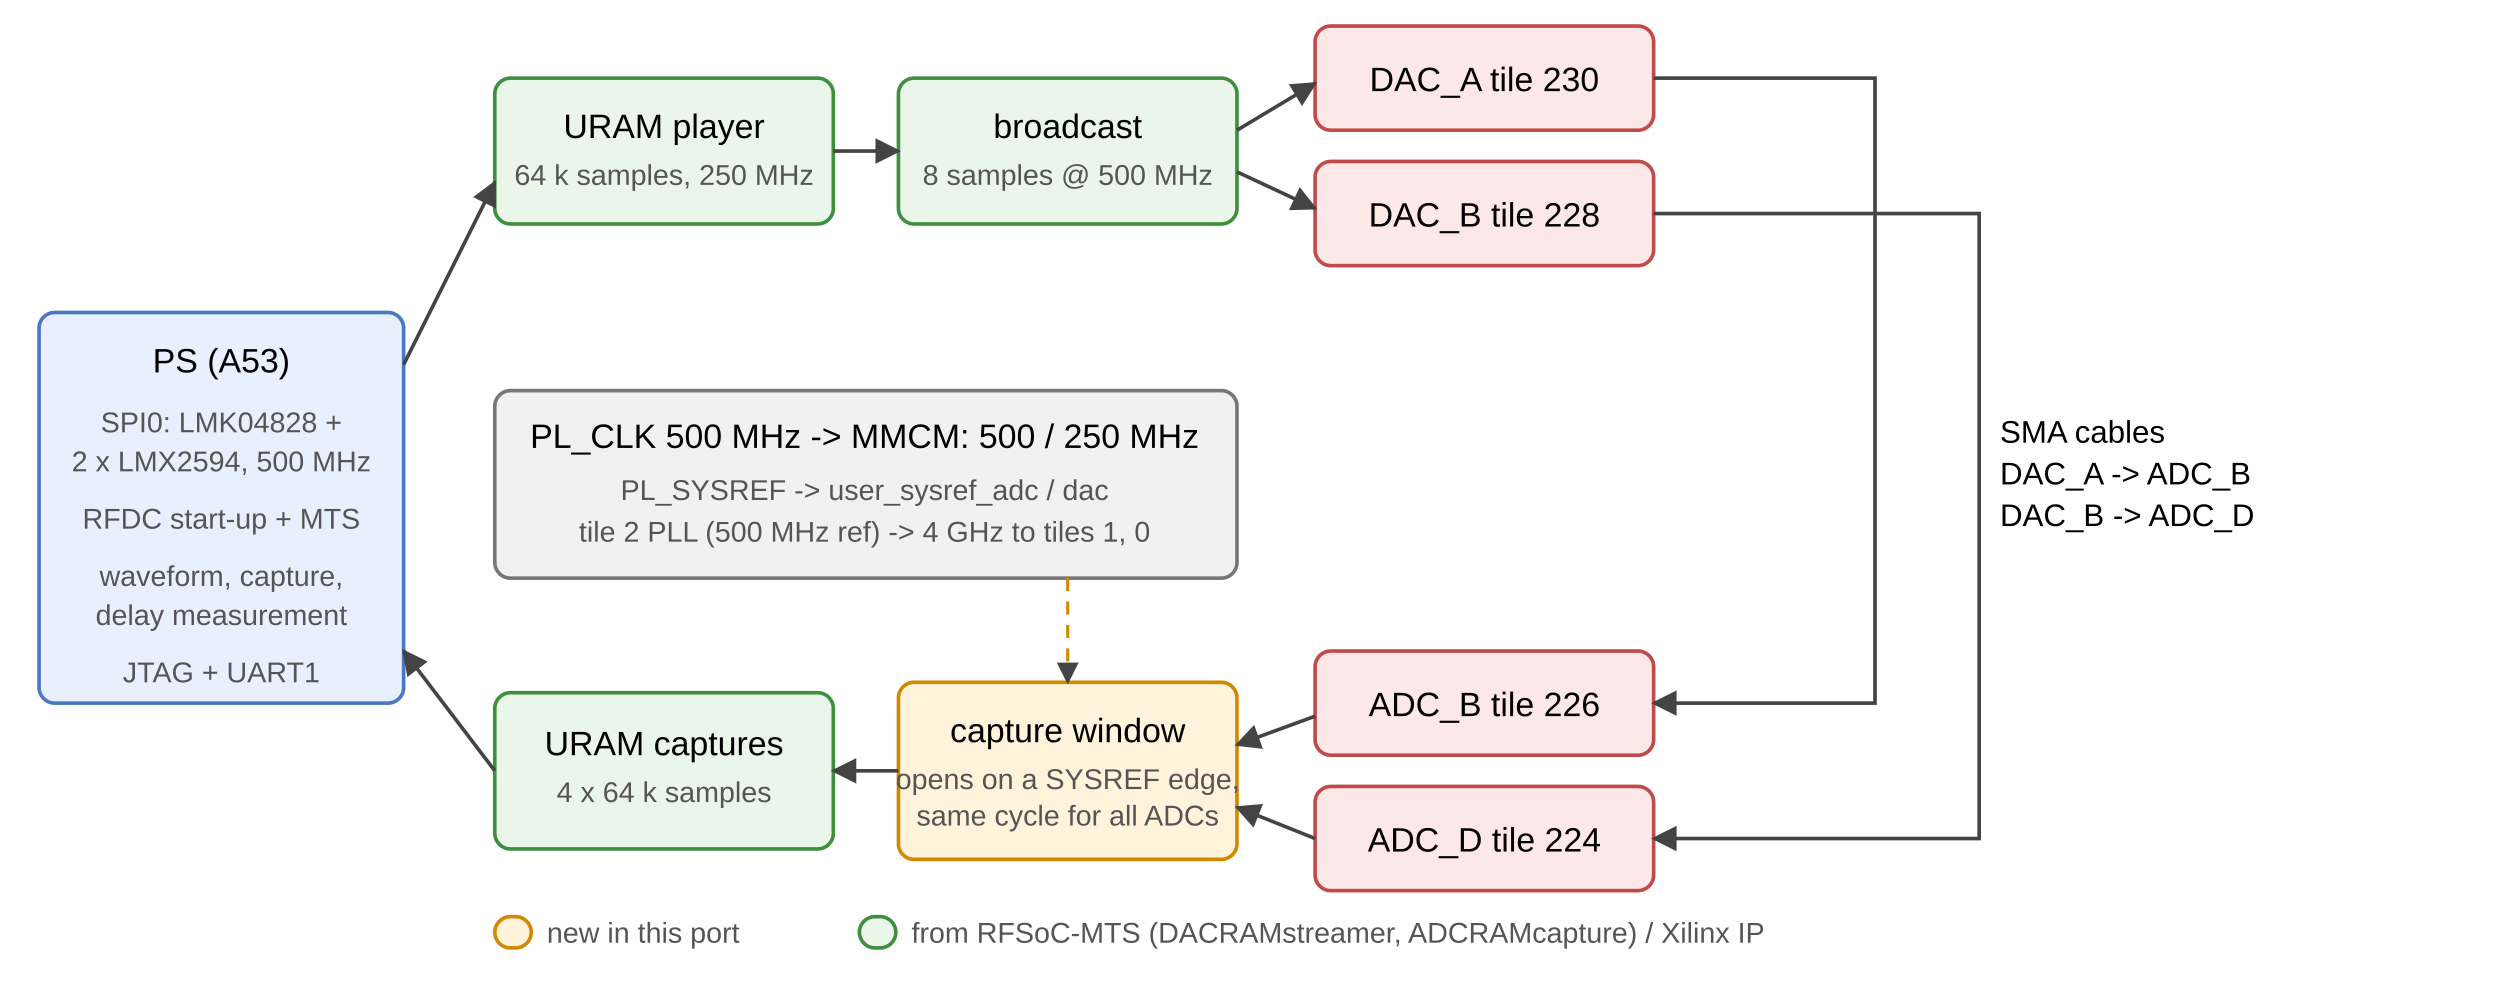
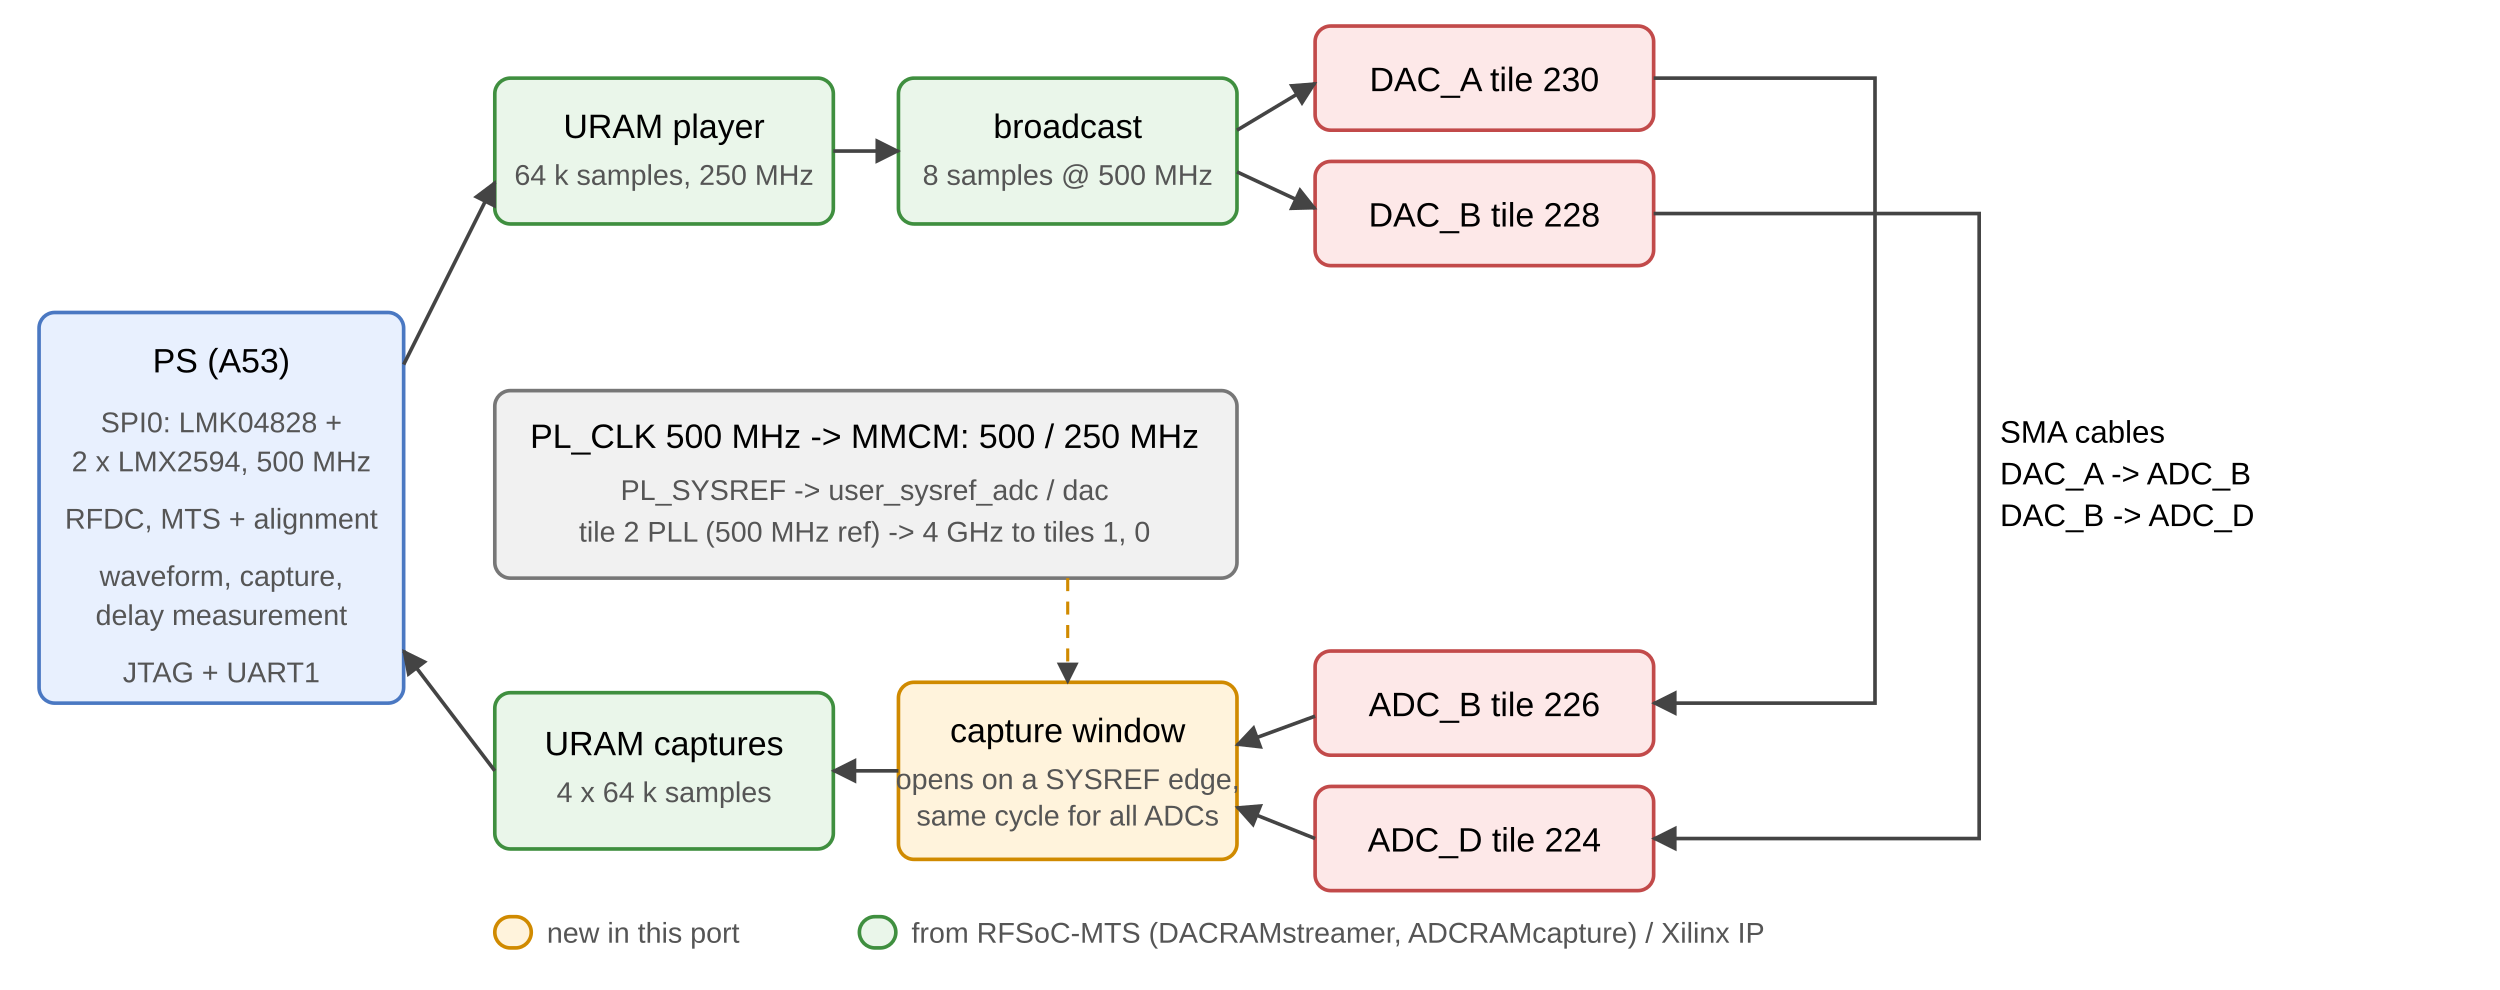
<svg xmlns="http://www.w3.org/2000/svg" viewBox="0 0 960 380" font-family="Segoe UI, Arial, sans-serif" font-size="13">
  <defs>
    <marker id="a" viewBox="0 0 10 10" refX="9" refY="5" markerWidth="7" markerHeight="7" orient="auto">
      <path d="M0,0 L10,5 L0,10 z" fill="#444" />
    </marker>
    <style>
      rect{stroke-width:1.4;rx:6;ry:6}
      .ps{fill:#e8f0fe;stroke:#4a78c2}
      .pl{fill:#eaf6ea;stroke:#3f8f3f}
      .new{fill:#fff3dc;stroke:#d08a00}
      .rf{fill:#fde8e8;stroke:#c24a4a}
      .clk{fill:#f1f1f1;stroke:#777}
      line,path.l{stroke:#444;stroke-width:1.4;fill:none;marker-end:url(#a)}
      path.s{stroke:#d08a00;stroke-width:1.2;fill:none;stroke-dasharray:5 4;marker-end:url(#a)}
      .t{text-anchor:middle}
      .x{font-size:11px;fill:#555;text-anchor:middle}
    </style>
  </defs>
  <rect class="ps" x="15" y="120" width="140" height="150" />
  <text class="t" x="85" y="143">PS (A53)</text>
  <text class="x" x="85" y="166">SPI0: LMK04828 +</text>
  <text class="x" x="85" y="181">2 x LMX2594, 500 MHz</text>
-   <text class="x" x="85" y="203">RFDC start-up + MTS</text>
+   <text class="x" x="85" y="203">RFDC, MTS + alignment</text>
  <text class="x" x="85" y="225">waveform, capture,</text>
  <text class="x" x="85" y="240">delay measurement</text>
  <text class="x" x="85" y="262">JTAG + UART1</text>
  <rect class="pl" x="190" y="30" width="130" height="56" />
  <text class="t" x="255" y="53">URAM player</text>
  <text class="x" x="255" y="71">64 k samples, 250 MHz</text>
  <rect class="pl" x="345" y="30" width="130" height="56" />
  <text class="t" x="410" y="53">broadcast</text>
  <text class="x" x="410" y="71">8 samples @ 500 MHz</text>
  <rect class="rf" x="505" y="10" width="130" height="40" />
  <text class="t" x="570" y="35">DAC_A tile 230</text>
  <rect class="rf" x="505" y="62" width="130" height="40" />
  <text class="t" x="570" y="87">DAC_B tile 228</text>
  <rect class="rf" x="505" y="250" width="130" height="40" />
  <text class="t" x="570" y="275">ADC_B tile 226</text>
  <rect class="rf" x="505" y="302" width="130" height="40" />
  <text class="t" x="570" y="327">ADC_D tile 224</text>
  <rect class="new" x="345" y="262" width="130" height="68" />
  <text class="t" x="410" y="285">capture window</text>
  <text class="x" x="410" y="303">opens on a SYSREF edge,</text>
  <text class="x" x="410" y="317">same cycle for all ADCs</text>
  <rect class="pl" x="190" y="266" width="130" height="60" />
  <text class="t" x="255" y="290">URAM captures</text>
  <text class="x" x="255" y="308">4 x 64 k samples</text>
  <path class="l" d="M635,30 H720 V270 H635" />
  <path class="l" d="M635,82 H760 V322 H635" />
  <text x="768" y="170" font-size="12">SMA cables</text>
  <text x="768" y="186" font-size="12">DAC_A -&gt; ADC_B</text>
  <text x="768" y="202" font-size="12">DAC_B -&gt; ADC_D</text>
  <rect class="clk" x="190" y="150" width="285" height="72" />
  <text class="t" x="332" y="172">PL_CLK 500 MHz -&gt; MMCM: 500 / 250 MHz</text>
  <text class="x" x="332" y="192">PL_SYSREF -&gt; user_sysref_adc / dac</text>
  <text class="x" x="332" y="208">tile 2 PLL (500 MHz ref) -&gt; 4 GHz to tiles 1, 0</text>
  <line x1="155" y1="140" x2="190" y2="70" />
  <line x1="320" y1="58" x2="345" y2="58" />
  <line x1="475" y1="50" x2="505" y2="32" />
  <line x1="475" y1="66" x2="505" y2="80" />
  <line x1="505" y1="275" x2="475" y2="286" />
  <line x1="505" y1="322" x2="475" y2="310" />
  <line x1="345" y1="296" x2="320" y2="296" />
  <line x1="190" y1="296" x2="155" y2="250" />
  <path class="s" d="M410,222 V262" />
  <rect class="new" x="190" y="352" width="14" height="12" />
  <text x="210" y="362" font-size="11" fill="#555">new in this port</text>
  <rect class="pl" x="330" y="352" width="14" height="12" />
  <text x="350" y="362" font-size="11" fill="#555">from RFSoC-MTS (DACRAMstreamer, ADCRAMcapture) / Xilinx IP</text>
</svg>
